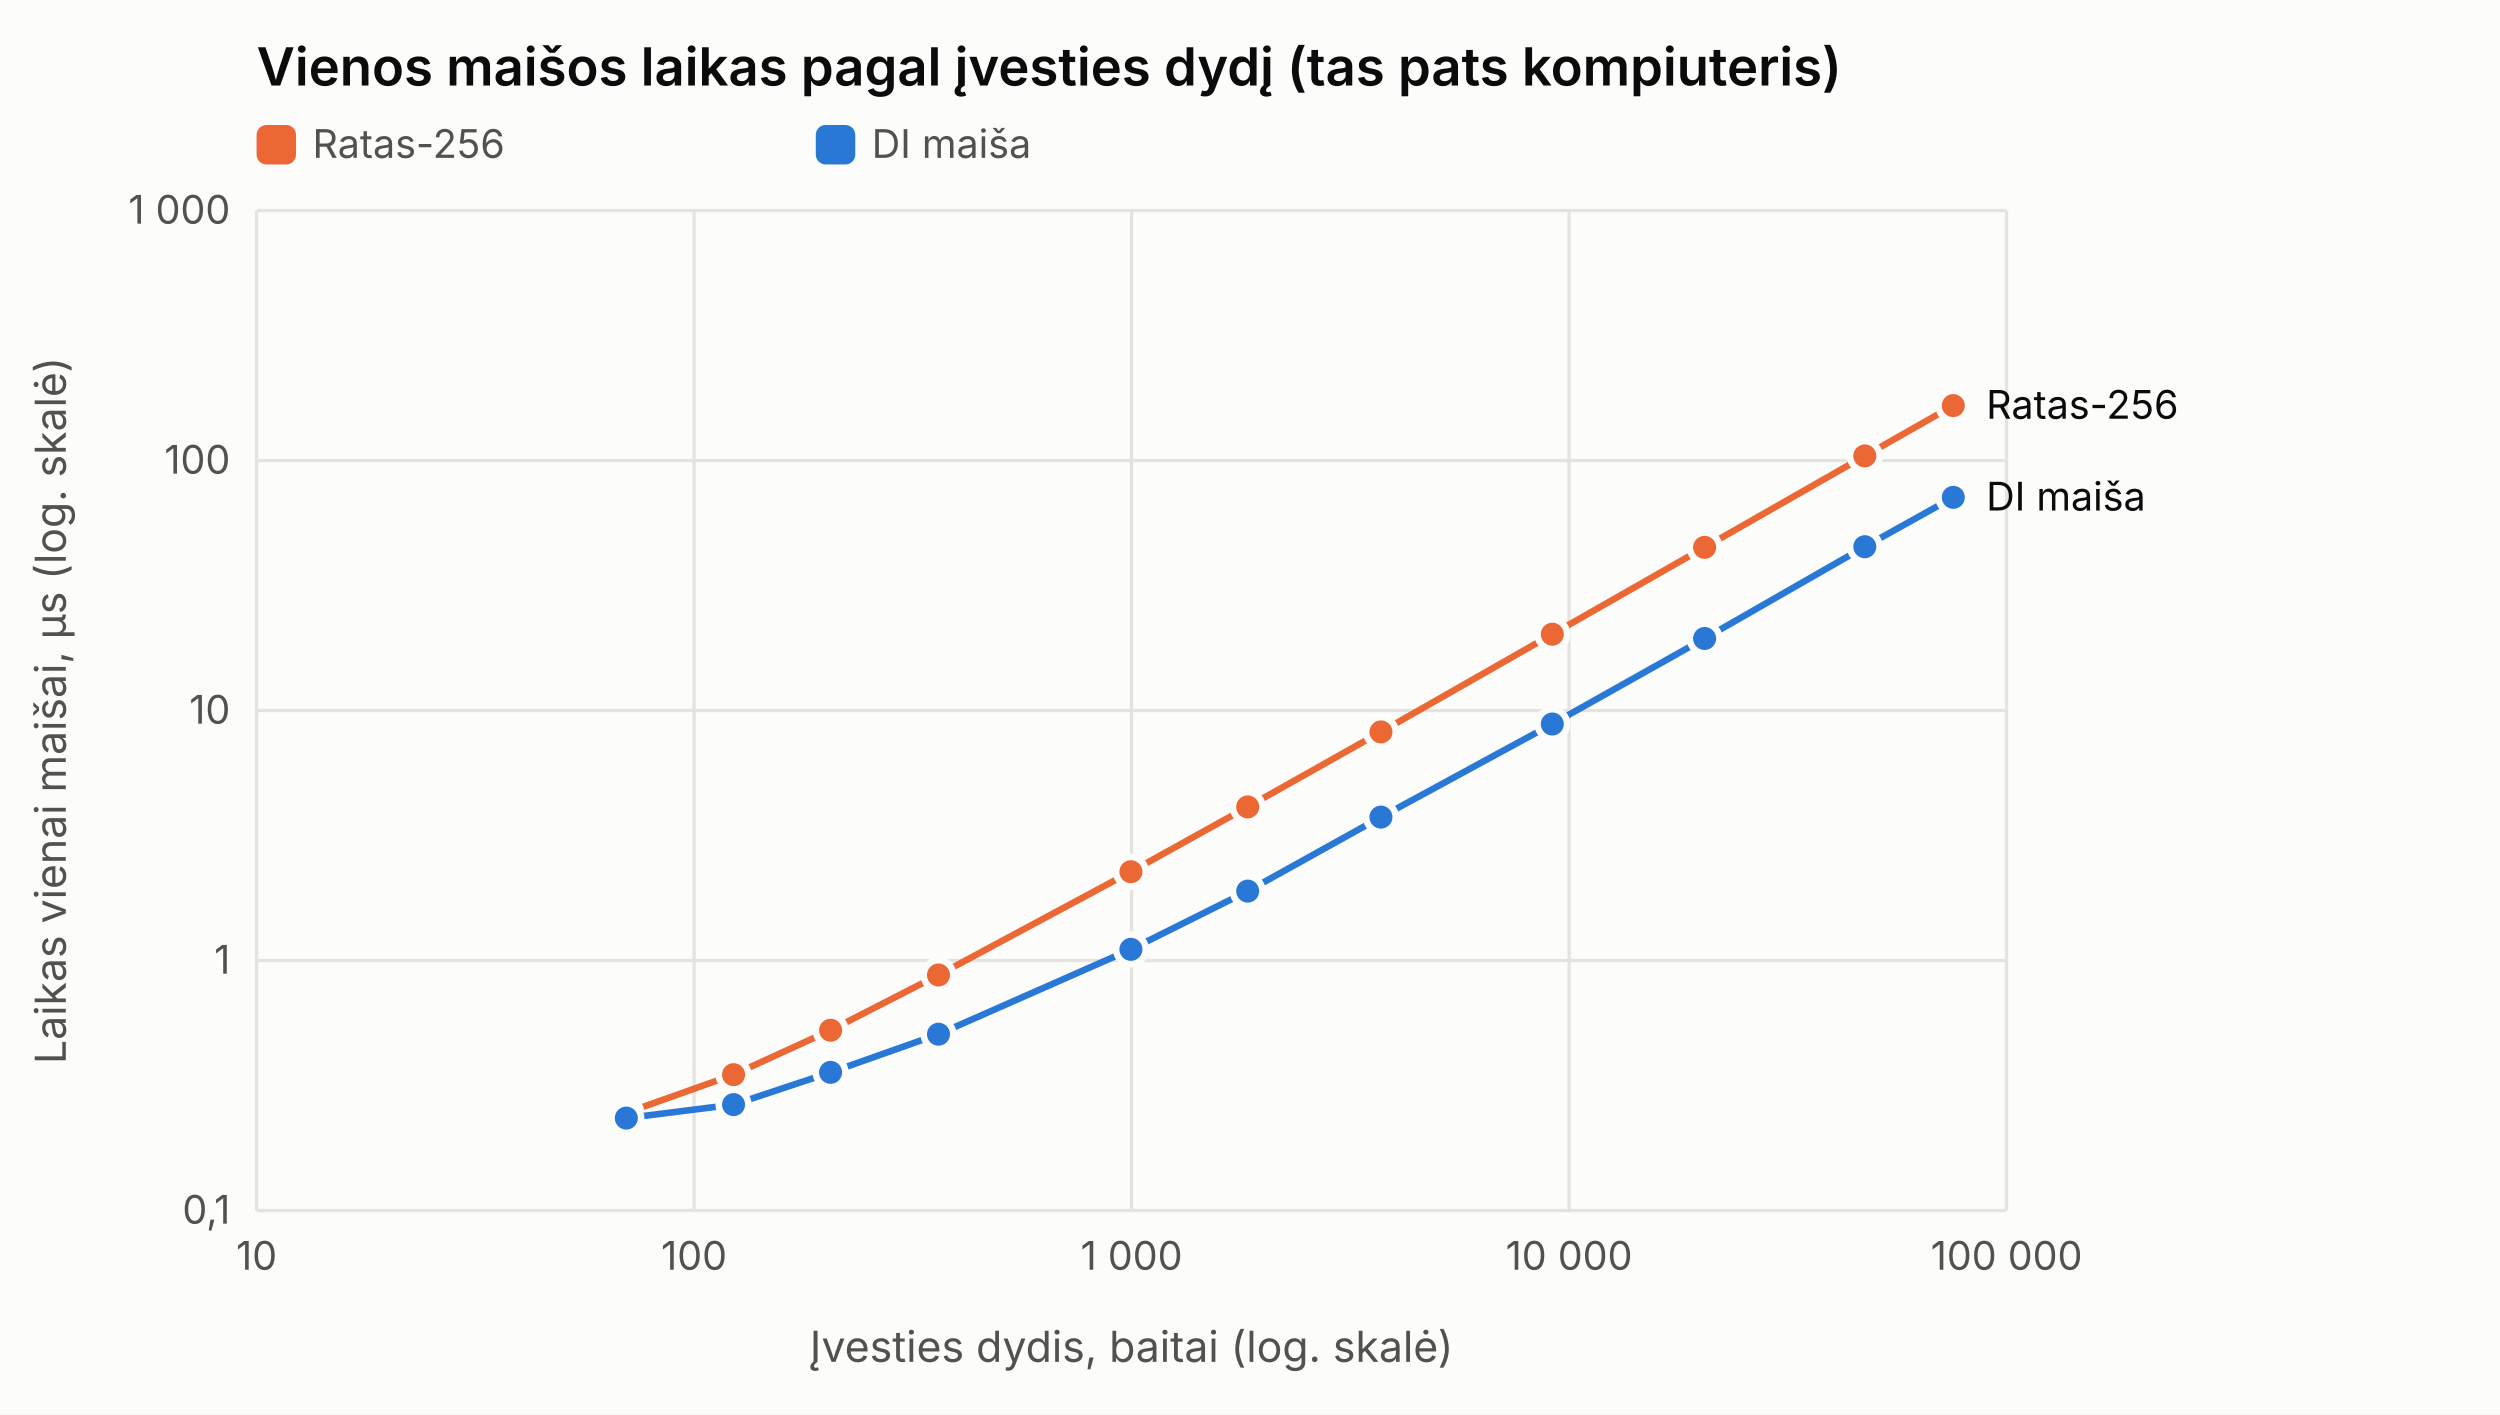
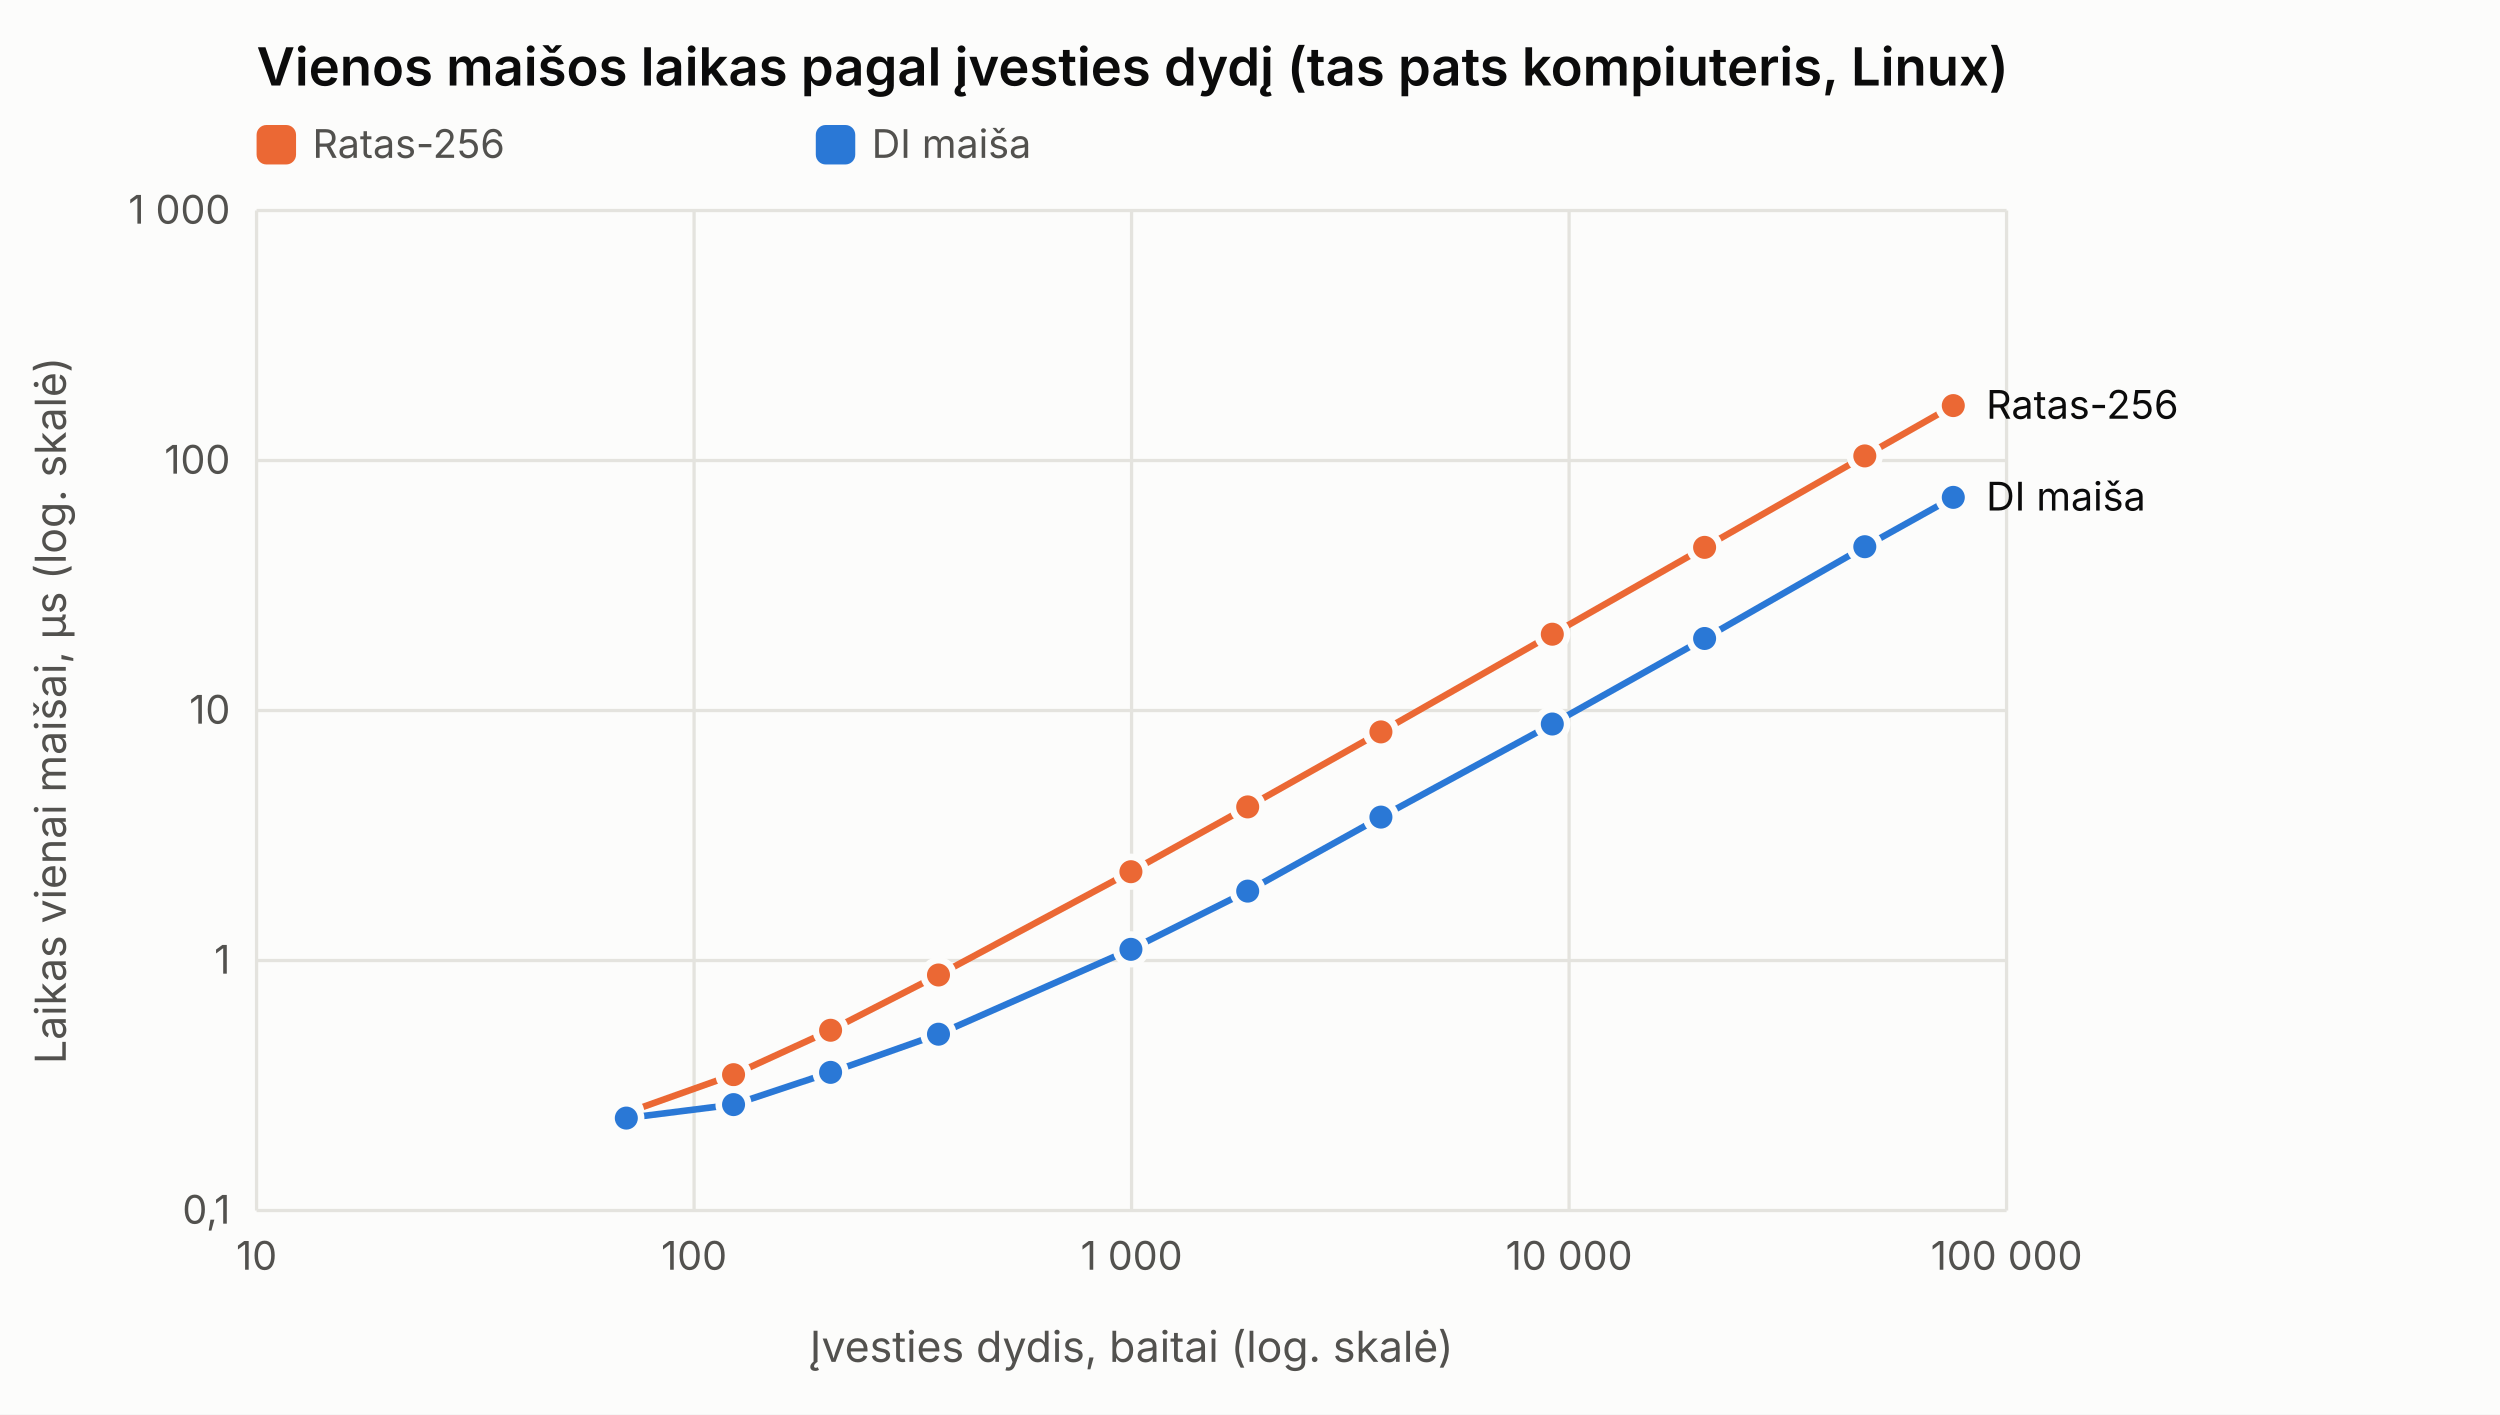
- <svg xmlns="http://www.w3.org/2000/svg" width="760" height="430" viewBox="0 0 760 430" role="img" aria-label="Vienos maišos laikas pagal įvesties dydį (tas pats kompiuteris)">
+ <svg xmlns="http://www.w3.org/2000/svg" width="760" height="430" viewBox="0 0 760 430" role="img" aria-label="Vienos maišos laikas pagal įvesties dydį (tas pats kompiuteris, Linux)">
  <style>text{font-family:system-ui,-apple-system,'Segoe UI',sans-serif} .bg{fill:#fcfcfb} .t{fill:#0b0b0b} .t2{fill:#52514e} .grid{stroke:#e4e3de} .f-beDI{fill:#eb6834} .s-beDI{stroke:#eb6834} .f-di{fill:#2a78d6} .s-di{stroke:#2a78d6} .ring{stroke:#fcfcfb} @media (prefers-color-scheme: dark){.bg{fill:#1a1a19} .t{fill:#ffffff} .t2{fill:#c3c2b7} .grid{stroke:#353533} .f-beDI{fill:#d95926} .s-beDI{stroke:#d95926} .f-di{fill:#3987e5} .s-di{stroke:#3987e5} .ring{stroke:#1a1a19}}</style>
  <rect class="bg" fill="#fcfcfb" width="760" height="430" />
-   <text class="t" x="78" y="26" font-size="16" font-weight="600">Vienos maišos laikas pagal įvesties dydį (tas pats kompiuteris)</text>
+   <text class="t" x="78" y="26" font-size="16" font-weight="600">Vienos maišos laikas pagal įvesties dydį (tas pats kompiuteris, Linux)</text>
  <rect class="f-beDI" fill="#eb6834" x="78" y="38" width="12" height="12" rx="3" />
  <text class="t2" x="95" y="48" font-size="12">Ratas-256</text>
  <rect class="f-di" fill="#2a78d6" x="248" y="38" width="12" height="12" rx="3" />
  <text class="t2" x="265" y="48" font-size="12">DI maiša</text>
  <line class="grid" stroke="#e4e3de" x1="78.0" y1="64" x2="78.0" y2="368" />
  <text class="t2" x="78.0" y="386" font-size="12" text-anchor="middle">10</text>
  <line class="grid" stroke="#e4e3de" x1="211.0" y1="64" x2="211.0" y2="368" />
  <text class="t2" x="211.0" y="386" font-size="12" text-anchor="middle">100</text>
  <line class="grid" stroke="#e4e3de" x1="344.0" y1="64" x2="344.0" y2="368" />
  <text class="t2" x="344.0" y="386" font-size="12" text-anchor="middle">1 000</text>
  <line class="grid" stroke="#e4e3de" x1="477.0" y1="64" x2="477.0" y2="368" />
  <text class="t2" x="477.0" y="386" font-size="12" text-anchor="middle">10 000</text>
  <line class="grid" stroke="#e4e3de" x1="610.0" y1="64" x2="610.0" y2="368" />
  <text class="t2" x="610.0" y="386" font-size="12" text-anchor="middle">100 000</text>
  <line class="grid" stroke="#e4e3de" x1="78" y1="368.0" x2="610" y2="368.0" />
  <text class="t2" x="70" y="372.0" font-size="12" text-anchor="end">0,1</text>
  <line class="grid" stroke="#e4e3de" x1="78" y1="292.0" x2="610" y2="292.0" />
  <text class="t2" x="70" y="296.0" font-size="12" text-anchor="end">1</text>
  <line class="grid" stroke="#e4e3de" x1="78" y1="216.0" x2="610" y2="216.0" />
  <text class="t2" x="70" y="220.0" font-size="12" text-anchor="end">10</text>
  <line class="grid" stroke="#e4e3de" x1="78" y1="140.0" x2="610" y2="140.0" />
  <text class="t2" x="70" y="144.0" font-size="12" text-anchor="end">100</text>
  <line class="grid" stroke="#e4e3de" x1="78" y1="64.0" x2="610" y2="64.0" />
  <text class="t2" x="70" y="68.0" font-size="12" text-anchor="end">1 000</text>
  <text class="t2" x="344.0" y="414" font-size="13" text-anchor="middle">Įvesties dydis, baitai (log. skalė)</text>
  <text class="t2" transform="translate(20 216.0) rotate(-90)" font-size="13" text-anchor="middle">Laikas vienai maišai, µs (log. skalė)</text>
  <path class="s-beDI" stroke="#eb6834" fill="none" stroke-width="2" stroke-linejoin="round" d="M190.4,338.3 L223.0,326.7 L252.5,313.2 L285.3,296.4 L343.8,265.0 L379.3,245.3 L419.8,222.5 L471.9,192.8 L518.2,166.4 L566.9,138.6 L593.8,123.3" />
  <circle class="f-beDI ring" fill="#eb6834" stroke="#fcfcfb" stroke-width="2" cx="190.4" cy="338.3" r="4.5" />
  <circle class="f-beDI ring" fill="#eb6834" stroke="#fcfcfb" stroke-width="2" cx="223.0" cy="326.7" r="4.5" />
  <circle class="f-beDI ring" fill="#eb6834" stroke="#fcfcfb" stroke-width="2" cx="252.5" cy="313.2" r="4.5" />
  <circle class="f-beDI ring" fill="#eb6834" stroke="#fcfcfb" stroke-width="2" cx="285.3" cy="296.4" r="4.5" />
  <circle class="f-beDI ring" fill="#eb6834" stroke="#fcfcfb" stroke-width="2" cx="343.8" cy="265.0" r="4.5" />
  <circle class="f-beDI ring" fill="#eb6834" stroke="#fcfcfb" stroke-width="2" cx="379.3" cy="245.3" r="4.5" />
  <circle class="f-beDI ring" fill="#eb6834" stroke="#fcfcfb" stroke-width="2" cx="419.8" cy="222.5" r="4.5" />
  <circle class="f-beDI ring" fill="#eb6834" stroke="#fcfcfb" stroke-width="2" cx="471.9" cy="192.8" r="4.5" />
  <circle class="f-beDI ring" fill="#eb6834" stroke="#fcfcfb" stroke-width="2" cx="518.2" cy="166.4" r="4.5" />
  <circle class="f-beDI ring" fill="#eb6834" stroke="#fcfcfb" stroke-width="2" cx="566.9" cy="138.6" r="4.5" />
  <circle class="f-beDI ring" fill="#eb6834" stroke="#fcfcfb" stroke-width="2" cx="593.8" cy="123.3" r="4.5" />
  <text class="t" x="603.8" y="127.3" font-size="12">Ratas-256</text>
  <path class="s-di" stroke="#2a78d6" fill="none" stroke-width="2" stroke-linejoin="round" d="M190.4,339.9 L223.0,335.8 L252.5,326.0 L285.3,314.4 L343.8,288.6 L379.3,270.9 L419.8,248.4 L471.9,220.1 L518.2,194.1 L566.9,166.2 L593.8,151.2" />
  <circle class="f-di ring" fill="#2a78d6" stroke="#fcfcfb" stroke-width="2" cx="190.4" cy="339.9" r="4.5" />
  <circle class="f-di ring" fill="#2a78d6" stroke="#fcfcfb" stroke-width="2" cx="223.0" cy="335.8" r="4.5" />
  <circle class="f-di ring" fill="#2a78d6" stroke="#fcfcfb" stroke-width="2" cx="252.5" cy="326.0" r="4.5" />
  <circle class="f-di ring" fill="#2a78d6" stroke="#fcfcfb" stroke-width="2" cx="285.3" cy="314.4" r="4.5" />
  <circle class="f-di ring" fill="#2a78d6" stroke="#fcfcfb" stroke-width="2" cx="343.8" cy="288.6" r="4.5" />
  <circle class="f-di ring" fill="#2a78d6" stroke="#fcfcfb" stroke-width="2" cx="379.3" cy="270.9" r="4.5" />
  <circle class="f-di ring" fill="#2a78d6" stroke="#fcfcfb" stroke-width="2" cx="419.8" cy="248.4" r="4.5" />
  <circle class="f-di ring" fill="#2a78d6" stroke="#fcfcfb" stroke-width="2" cx="471.9" cy="220.1" r="4.5" />
  <circle class="f-di ring" fill="#2a78d6" stroke="#fcfcfb" stroke-width="2" cx="518.2" cy="194.1" r="4.5" />
  <circle class="f-di ring" fill="#2a78d6" stroke="#fcfcfb" stroke-width="2" cx="566.9" cy="166.2" r="4.5" />
  <circle class="f-di ring" fill="#2a78d6" stroke="#fcfcfb" stroke-width="2" cx="593.8" cy="151.2" r="4.5" />
  <text class="t" x="603.8" y="155.2" font-size="12">DI maiša</text>
</svg>
